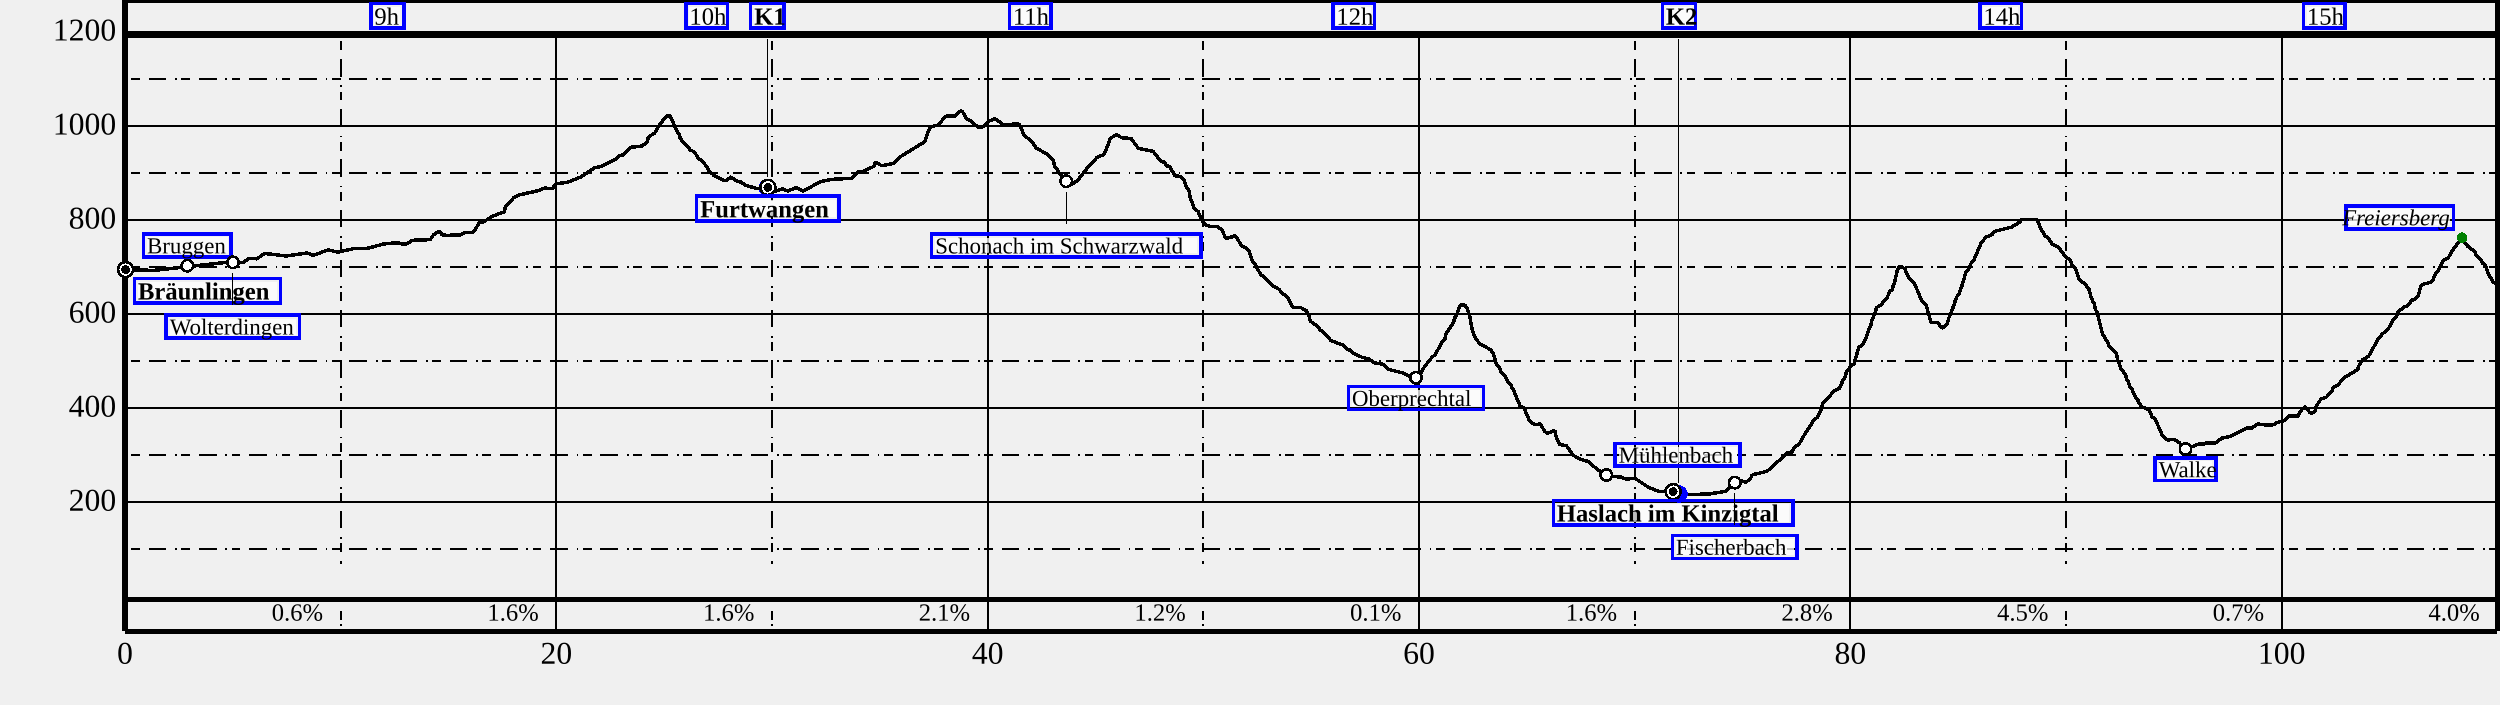
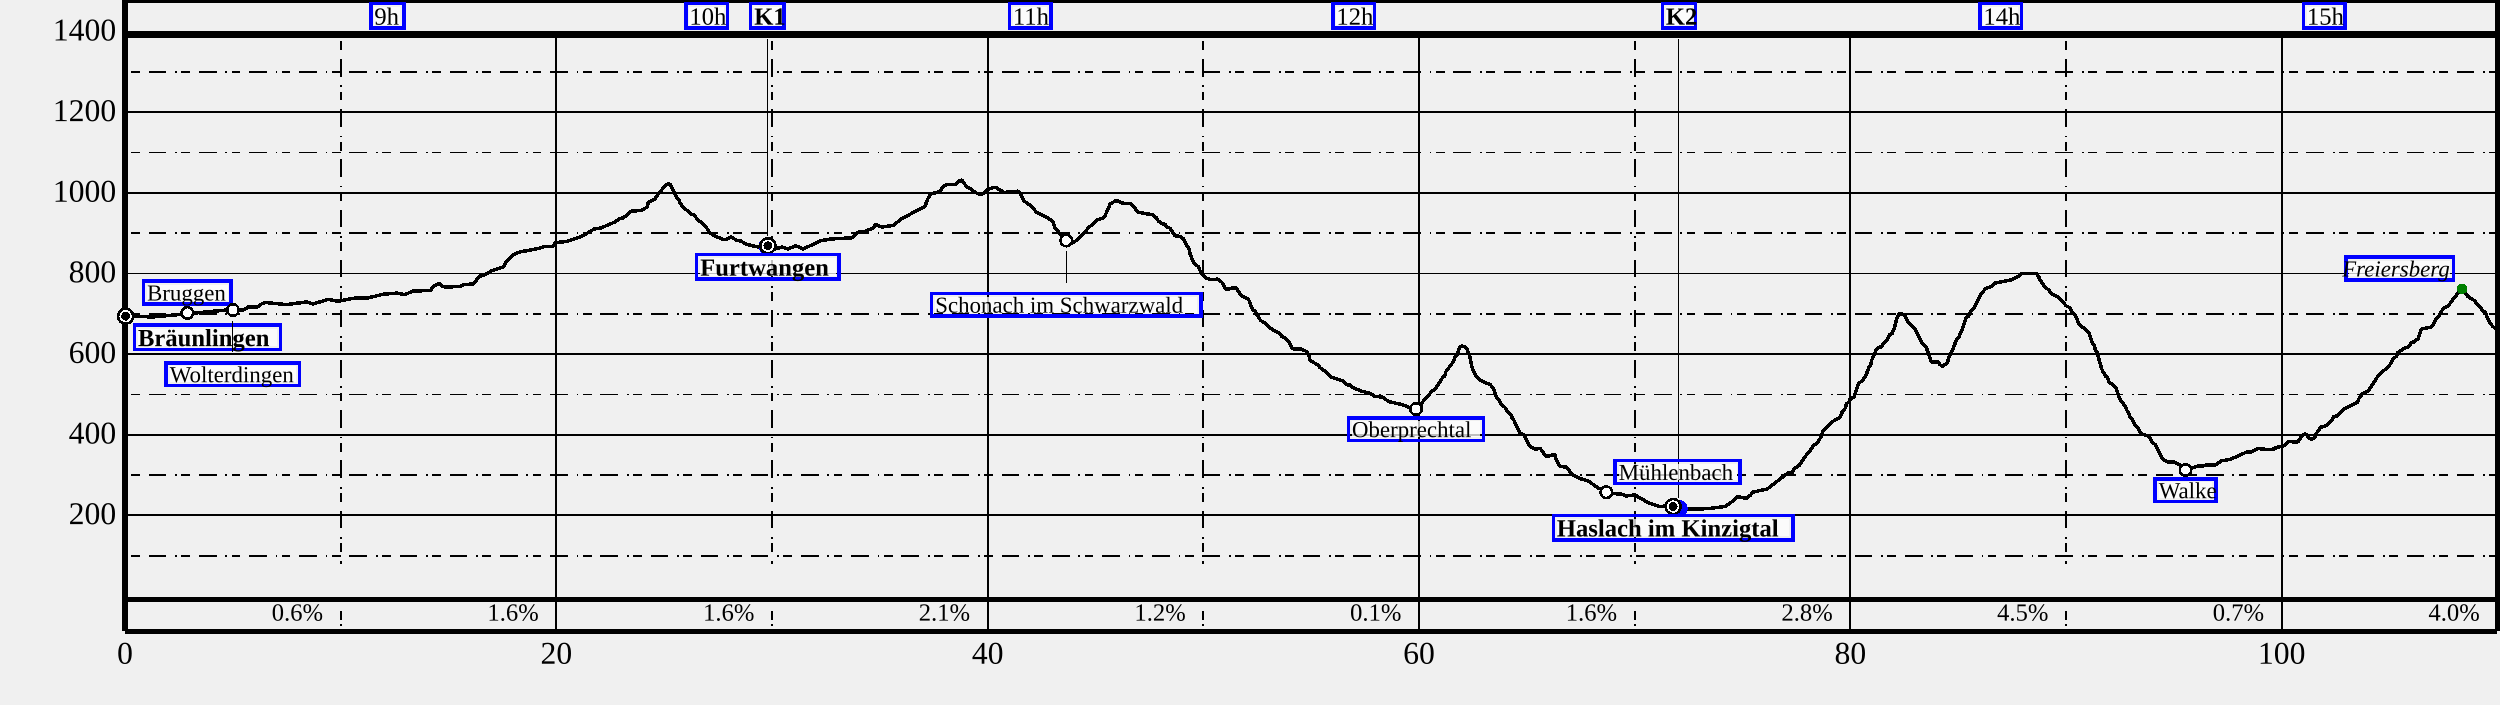
<svg xmlns="http://www.w3.org/2000/svg" height="400" width="1420">
  <g font-size="18" id="world" shape-rendering="crispEdges">
    <g id="BG" />
    <g id="SB" transform="translate(71 360)">
      <text text-anchor="middle" x="0" y="17">
0
</text>
      <text text-anchor="middle" x="245" y="17">
20
</text>
      <text text-anchor="middle" x="490" y="17">
40
</text>
      <text text-anchor="middle" x="735" y="17">
60
</text>
      <text text-anchor="middle" x="980" y="17">
80
</text>
      <text text-anchor="middle" x="1225" y="17">
100
</text>
    </g>
    <g id="SD" transform="translate(71 0)">
      <path d="M0,0 L1347.5,0" stroke="black" stroke-width="3" />
      <path d="M0,0 L0,358.5" stroke="black" stroke-width="3" />
      <path d="M0,358.5 L1347.5,358.5" stroke="black" stroke-width="3" />
      <path d="M1347.5,0 L1347.5,358.5" stroke="black" stroke-width="3" />
      <path d="M0,358.5 L1347.5,358.5" stroke="black" stroke-width="1" />
      <path d="M0,20 L0,358.5" stroke="black" stroke-width="1" />
      <path d="M245,20 L245,358.5" stroke="black" stroke-width="1" />
      <path d="M490,20 L490,358.5" stroke="black" stroke-width="1" />
      <path d="M735,20 L735,358.5" stroke="black" stroke-width="1" />
      <path d="M980,20 L980,358.5" stroke="black" stroke-width="1" />
      <path d="M1225,20 L1225,358.5" stroke="black" stroke-width="1" />
      <path d="M122.5,20 L122.5,320.5" stroke="black" stroke-dasharray="1.0,2.5,5.0,5.0,10.0,5.0" />
      <path d="M367.5,20 L367.5,320.5" stroke="black" stroke-dasharray="1.0,2.5,5.0,5.0,10.0,5.0" />
      <path d="M612.5,20 L612.5,320.5" stroke="black" stroke-dasharray="1.0,2.5,5.0,5.0,10.0,5.0" />
      <path d="M857.5,20 L857.5,320.5" stroke="black" stroke-dasharray="1.0,2.5,5.0,5.0,10.0,5.0" />
      <path d="M1102.5,20 L1102.5,320.5" stroke="black" stroke-dasharray="1.0,2.5,5.0,5.0,10.0,5.0" />
      <path d="M1347.5,20 L1347.5,320.5" stroke="black" stroke-dasharray="1.0,2.5,5.0,5.0,10.0,5.0" />
-       <path d="M0,285.083 L1347.5,285.083" stroke="black" stroke-width="1" />
-       <path d="M0,231.667 L1347.5,231.667" stroke="black" stroke-width="1" />
-       <path d="M0,178.25 L1347.5,178.25" stroke="black" stroke-width="1" />
-       <path d="M0,124.833 L1347.5,124.833" stroke="black" stroke-width="1" />
-       <path d="M0,71.417 L1347.5,71.417" stroke="black" stroke-width="1" />
+       <path d="M0,292.714 L1347.5,292.714" stroke="black" stroke-width="1" />
+       <path d="M0,246.929 L1347.5,246.929" stroke="black" stroke-width="1" />
+       <path d="M0,201.143 L1347.5,201.143" stroke="black" stroke-width="1" />
+       <path d="M0,155.357 L1347.5,155.357" stroke="black" stroke-width="1" />
+       <path d="M0,109.571 L1347.5,109.571" stroke="black" stroke-width="1" />
+       <path d="M0,63.786 L1347.5,63.786" stroke="black" stroke-width="1" />
      <path d="M0,18 L1347.5,18" stroke="black" stroke-width="1" />
-       <path d="M0,311.792 L1347.5,311.792" stroke="black" stroke-dasharray="1.0,2.5,5.0,5.0,10.0,5.0" />
-       <path d="M0,258.375 L1347.5,258.375" stroke="black" stroke-dasharray="1.0,2.5,5.0,5.0,10.0,5.0" />
-       <path d="M0,204.958 L1347.5,204.958" stroke="black" stroke-dasharray="1.0,2.5,5.0,5.0,10.0,5.0" />
-       <path d="M0,151.542 L1347.5,151.542" stroke="black" stroke-dasharray="1.0,2.5,5.0,5.0,10.0,5.0" />
-       <path d="M0,98.125 L1347.5,98.125" stroke="black" stroke-dasharray="1.0,2.5,5.0,5.0,10.0,5.0" />
-       <path d="M0,44.708 L1347.5,44.708" stroke="black" stroke-dasharray="1.0,2.5,5.0,5.0,10.0,5.0" />
-       <path d="M0,-8.708 L1347.5,-8.708" stroke="black" stroke-dasharray="1.0,2.5,5.0,5.0,10.0,5.0" />
+       <path d="M0,315.607 L1347.5,315.607" stroke="black" stroke-dasharray="1.0,2.5,5.0,5.0,10.0,5.0" />
+       <path d="M0,269.821 L1347.5,269.821" stroke="black" stroke-dasharray="1.0,2.5,5.0,5.0,10.0,5.0" />
+       <path d="M0,224.036 L1347.5,224.036" stroke="black" stroke-dasharray="1.0,2.5,5.0,5.0,10.0,5.0" />
+       <path d="M0,178.25 L1347.5,178.25" stroke="black" stroke-dasharray="1.0,2.5,5.0,5.0,10.0,5.0" />
+       <path d="M0,132.464 L1347.5,132.464" stroke="black" stroke-dasharray="1.0,2.5,5.0,5.0,10.0,5.0" />
+       <path d="M0,86.679 L1347.5,86.679" stroke="black" stroke-dasharray="1.0,2.5,5.0,5.0,10.0,5.0" />
+       <path d="M0,40.893 L1347.5,40.893" stroke="black" stroke-dasharray="1.0,2.5,5.0,5.0,10.0,5.0" />
      <path d="M0,20 L1347.5,20" stroke="black" stroke-width="3" />
      <text font-size="14" text-anchor="end" x="112.5" y="352.5">
0.6%
</text>
      <text font-size="14" text-anchor="end" x="235" y="352.5">
1.6%
</text>
      <text font-size="14" text-anchor="end" x="357.5" y="352.5">
1.6%
</text>
      <text font-size="14" text-anchor="end" x="480" y="352.5">
2.1%
</text>
      <text font-size="14" text-anchor="end" x="602.5" y="352.5">
1.2%
</text>
      <text font-size="14" text-anchor="end" x="725" y="352.5">
0.1%
</text>
      <text font-size="14" text-anchor="end" x="847.5" y="352.5">
1.6%
</text>
      <text font-size="14" text-anchor="end" x="970" y="352.5">
2.8%
</text>
      <text font-size="14" text-anchor="end" x="1092.5" y="352.5">
4.5%
</text>
      <text font-size="14" text-anchor="end" x="1215" y="352.5">
0.7%
</text>
      <text font-size="14" text-anchor="end" x="1337.5" y="352.5">
4.0%
</text>
      <path d="M122.5,355.5 L122.5,340.5" stroke="black" stroke-dasharray="1.0,2.5,5.0,5.0,10.0,5.0" />
      <path d="M367.5,355.5 L367.5,340.5" stroke="black" stroke-dasharray="1.0,2.5,5.0,5.0,10.0,5.0" />
      <path d="M612.5,355.5 L612.5,340.5" stroke="black" stroke-dasharray="1.0,2.5,5.0,5.0,10.0,5.0" />
      <path d="M857.5,355.5 L857.5,340.5" stroke="black" stroke-dasharray="1.0,2.5,5.0,5.0,10.0,5.0" />
      <path d="M1102.5,355.5 L1102.5,340.5" stroke="black" stroke-dasharray="1.0,2.5,5.0,5.0,10.0,5.0" />
      <path d="M1347.5,355.5 L1347.5,340.5" stroke="black" stroke-dasharray="1.0,2.5,5.0,5.0,10.0,5.0" />
      <path d="M0,340.5 L1347.5,340.5" stroke="black" stroke-width="3" />
-       <path d="M0.0,153.1 L16.2,153.6 L58.5,148.9 L67.0,149.1 L70.4,146.8 L75.1,147.0 L78.1,144.6 L79.8,144.0 L91.5,145.4 L103.3,143.7 L106.9,145.0 L115.5,141.9 L120.9,143.2 L130.0,141.2 L137.9,141.0 L146.9,138.6 L154.4,137.8 L159.0,138.9 L163.4,136.5 L173.4,136.1 L175.2,133.4 L177.9,131.6 L178.9,131.8 L180.2,133.5 L183.1,133.7 L190.3,133.4 L193.1,132.0 L198.0,131.9 L201.3,126.4 L203.3,126.3 L208.7,122.8 L215.3,120.3 L216.0,117.8 L216.8,116.5 L220.9,112.2 L224.3,110.6 L235.1,108.2 L238.0,106.9 L243.0,107.0 L244.5,104.4 L251.0,103.6 L259.0,100.5 L266.5,95.4 L270.3,94.6 L278.2,90.7 L280.9,88.5 L283.2,87.9 L287.3,83.6 L293.5,83.0 L296.6,80.7 L297.2,77.9 L300.9,75.5 L303.4,71.2 L307.3,66.2 L308.4,65.7 L309.6,65.7 L313.8,75.1 L314.6,75.8 L315.3,78.3 L317.1,81.1 L320.5,84.1 L320.9,85.1 L323.3,86.2 L326.1,90.5 L326.9,90.5 L330.2,94.3 L332.2,98.1 L333.7,98.7 L334.5,99.8 L340.2,102.4 L341.5,102.4 L344.3,100.5 L347.3,102.8 L349.8,103.4 L352.6,105.3 L358.6,107.0 L362.0,107.5 L365.1,107.0 L369.2,108.6 L373.4,107.3 L376.7,108.5 L381.0,106.5 L385.3,108.5 L394.9,103.2 L401.2,101.9 L413.0,101.2 L416.5,97.4 L419.2,97.4 L425.3,94.5 L426.3,92.1 L429.8,94.1 L436.8,92.8 L440.4,89.0 L454.4,80.4 L455.7,76.0 L457.6,72.1 L462.4,70.8 L465.1,67.0 L466.6,65.9 L471.4,65.9 L473.9,63.5 L475.4,62.9 L478.1,67.5 L480.2,68.4 L482.8,71.0 L485.2,72.4 L487.7,71.9 L490.3,69.0 L493.5,67.7 L494.5,67.7 L499.4,71.1 L507.2,70.2 L508.0,70.8 L510.8,76.9 L515.1,80.4 L517.6,84.1 L523.8,87.6 L527.0,90.5 L528.3,95.0 L530.2,97.2 L530.5,98.2 L534.8,103.3 L537.4,104.8 L540.8,102.8 L547.4,94.4 L552.2,89.3 L556.1,87.8 L558.8,81.2 L559.3,78.8 L562.5,76.8 L563.5,76.5 L566.0,78.2 L571.5,78.7 L575.6,84.3 L583.8,85.9 L585.9,88.1 L586.9,90.1 L589.2,91.9 L590.7,92.2 L591.5,94.1 L593.4,94.7 L596.4,99.8 L599.5,100.3 L600.7,101.6 L601.1,101.4 L602.8,105.9 L604.4,108.5 L604.9,111.7 L607.2,118.1 L609.6,120.2 L611.0,123.8 L612.4,126.1 L614.1,127.9 L616.7,128.7 L620.6,128.7 L623.1,130.7 L625.0,134.9 L625.7,135.5 L630.7,133.9 L634.2,139.5 L637.6,141.4 L638.5,142.9 L640.3,148.4 L641.8,149.8 L645.0,155.9 L647.7,157.8 L651.7,162.1 L655.6,164.4 L657.0,166.4 L659.4,167.9 L660.8,169.6 L662.6,173.6 L663.5,174.7 L667.8,174.7 L671.0,176.4 L672.3,178.7 L673.1,182.0 L673.5,182.6 L678.0,185.8 L678.4,187.0 L682.2,190.0 L684.9,193.4 L691.7,196.0 L694.1,198.5 L696.0,198.9 L697.2,200.3 L702.6,202.9 L706.5,203.9 L709.9,206.2 L714.5,206.8 L717.7,209.8 L725.4,211.7 L730.5,214.2 L734.6,213.6 L735.7,212.6 L737.5,209.2 L740.1,205.7 L742.7,202.5 L744.0,201.8 L748.3,193.9 L749.7,192.6 L750.2,189.9 L754.5,183.2 L755.8,179.3 L756.3,179.3 L758.0,174.0 L759.3,172.8 L761.4,173.7 L762.4,175.2 L763.9,180.1 L765.2,187.4 L767.1,192.4 L769.9,195.5 L775.6,198.6 L777.2,200.9 L778.7,206.1 L779.5,207.7 L780.7,208.8 L781.5,211.1 L783.9,213.6 L785.3,216.5 L787.5,219.1 L787.9,220.5 L788.5,221.1 L792.3,230.4 L794.7,231.9 L797.5,238.4 L798.2,239.0 L798.4,239.9 L801.3,241.2 L803.9,240.8 L806.4,245.0 L807.8,246.2 L812.1,244.5 L813.0,248.4 L814.9,252.5 L818.8,253.2 L822.3,258.4 L826.3,260.7 L831.0,262.1 L836.5,266.8 L844.3,270.6 L849.6,270.9 L852.8,272.2 L857.5,271.6 L865.7,277.0 L871.9,279.3 L875.9,278.8 L885.4,281.0 L899.5,280.6 L909.0,279.1 L912.8,275.9 L915.7,272.6 L920.8,273.9 L923.4,271.6 L924.1,270.0 L924.7,269.6 L932.7,267.7 L944.6,257.0 L946.9,256.8 L948.3,254.1 L951.0,252.0 L954.6,245.7 L958.2,240.6 L958.6,239.2 L961.4,236.9 L963.2,233.2 L964.5,229.0 L971.1,221.8 L973.9,220.5 L975.1,217.9 L975.3,216.7 L977.2,213.9 L977.8,211.0 L979.1,210.1 L979.7,208.2 L982.1,206.6 L984.8,197.3 L987.0,195.9 L989.2,191.3 L990.5,186.9 L991.5,185.5 L992.2,182.0 L994.1,177.4 L994.8,174.9 L996.5,173.5 L997.1,173.8 L998.3,172.3 L998.6,171.2 L1000.8,169.2 L1002.6,165.0 L1003.8,164.7 L1004.3,162.4 L1004.9,161.2 L1006.6,153.8 L1007.8,151.5 L1009.3,151.5 L1011.0,152.9 L1012.8,157.1 L1016.6,161.5 L1020.4,170.4 L1023.1,173.6 L1025.7,182.7 L1026.0,183.3 L1030.1,183.3 L1030.9,185.2 L1032.5,186.4 L1035.2,183.5 L1035.8,180.9 L1037.3,177.4 L1039.4,171.7 L1039.6,170.5 L1041.0,167.5 L1042.0,167.0 L1042.2,165.2 L1043.2,162.9 L1045.8,154.1 L1046.9,153.3 L1048.7,149.3 L1050.0,148.1 L1054.1,138.4 L1055.4,136.7 L1057.0,134.7 L1060.5,133.3 L1061.9,131.4 L1071.5,129.0 L1075.9,126.4 L1077.3,124.7 L1085.8,124.7 L1087.0,127.0 L1087.6,128.8 L1090.5,133.8 L1092.5,135.5 L1094.7,138.6 L1098.1,140.4 L1102.6,146.2 L1104.9,147.7 L1106.1,151.0 L1106.9,151.1 L1108.4,153.9 L1109.9,158.6 L1111.5,160.3 L1112.7,160.6 L1115.5,164.2 L1116.6,168.2 L1118.0,172.0 L1118.4,172.0 L1119.4,176.5 L1119.9,176.5 L1122.7,187.7 L1123.6,190.4 L1123.9,190.4 L1125.3,193.3 L1125.8,193.3 L1126.9,196.6 L1130.8,200.5 L1131.3,201.7 L1131.7,203.9 L1133.8,209.8 L1135.2,210.9 L1135.4,212.1 L1136.2,212.6 L1137.0,215.5 L1137.8,216.6 L1138.9,219.8 L1140.0,221.0 L1140.9,223.5 L1142.6,226.7 L1143.1,226.7 L1143.8,228.6 L1145.6,231.1 L1149.8,232.8 L1151.4,236.8 L1153.2,238.1 L1157.3,247.6 L1160.1,249.8 L1164.1,249.7 L1167.0,251.5 L1168.3,253.7 L1171.1,254.8 L1178.4,252.0 L1179.8,252.5 L1182.0,251.7 L1187.5,251.5 L1190.9,248.9 L1195.9,247.9 L1205.2,243.1 L1207.6,243.3 L1211.5,240.8 L1217.3,241.6 L1221.1,241.1 L1221.6,240.2 L1226.6,238.9 L1229.1,236.1 L1233.7,236.5 L1234.4,236.1 L1236.3,232.6 L1238.1,231.3 L1238.6,231.2 L1241.2,234.6 L1243.0,234.4 L1244.0,233.4 L1244.3,231.3 L1247.3,226.6 L1250.4,225.6 L1253.7,221.8 L1254.3,219.9 L1256.7,219.0 L1260.2,214.7 L1268.2,209.9 L1268.8,207.8 L1270.8,204.5 L1274.4,202.3 L1279.6,192.9 L1282.2,189.6 L1285.0,187.5 L1287.0,184.4 L1288.0,181.8 L1290.2,179.6 L1290.9,177.2 L1295.2,174.0 L1296.5,173.9 L1299.0,170.4 L1300.0,170.4 L1302.6,167.8 L1303.9,162.8 L1305.1,161.5 L1309.4,160.4 L1310.9,159.0 L1312.4,155.5 L1314.1,153.5 L1316.7,147.9 L1319.6,146.4 L1323.1,140.5 L1323.6,140.5 L1324.6,138.5 L1326.8,136.1 L1327.8,136.2 L1330.7,139.9 L1334.6,142.8 L1335.4,144.7 L1337.8,147.2 L1339.3,149.8 L1340.4,150.2 L1343.2,157.4 L1343.6,157.4 L1344.7,159.8 L1347.4,161.8" fill="transparent" id="track" stroke="black" stroke-linejoin="miter" stroke-miterlimit="1" stroke-width="2" />
+       <path d="M0.0,179.6 L16.2,180.0 L58.5,176.0 L67.0,176.2 L70.4,174.2 L75.1,174.4 L78.1,172.3 L79.8,171.8 L91.5,173.0 L103.3,171.5 L106.9,172.6 L115.5,170.0 L120.9,171.1 L130.0,169.4 L137.9,169.2 L146.9,167.1 L154.4,166.5 L159.0,167.4 L163.4,165.3 L173.4,165.0 L175.2,162.7 L177.9,161.2 L178.9,161.3 L180.2,162.8 L183.1,163.0 L190.3,162.7 L193.1,161.5 L198.0,161.4 L201.3,156.7 L203.3,156.6 L208.7,153.6 L215.3,151.5 L216.0,149.3 L216.8,148.2 L220.9,144.5 L224.3,143.1 L235.1,141.1 L238.0,140.0 L243.0,140.0 L244.5,137.8 L251.0,137.1 L259.0,134.5 L266.5,130.1 L270.3,129.5 L278.2,126.1 L280.9,124.2 L283.2,123.7 L287.3,120.0 L293.5,119.5 L296.6,117.5 L297.2,115.1 L300.9,113.0 L303.4,109.4 L307.3,105.1 L308.4,104.6 L309.6,104.6 L313.8,112.8 L314.6,113.4 L315.3,115.4 L317.1,117.9 L320.5,120.5 L320.9,121.3 L323.3,122.2 L326.1,125.9 L326.9,125.9 L330.2,129.2 L332.2,132.5 L333.7,133.0 L334.5,133.9 L340.2,136.1 L341.5,136.1 L344.3,134.5 L347.3,136.5 L349.8,136.9 L352.6,138.6 L358.6,140.1 L362.0,140.5 L365.1,140.0 L369.2,141.4 L373.4,140.3 L376.7,141.4 L381.0,139.6 L385.3,141.4 L394.9,136.8 L401.2,135.7 L413.0,135.1 L416.5,131.9 L419.2,131.8 L425.3,129.4 L426.3,127.3 L429.8,129.0 L436.8,127.9 L440.4,124.6 L454.4,117.2 L455.7,113.5 L457.6,110.1 L462.4,109.0 L465.1,105.8 L466.6,104.8 L471.4,104.9 L473.9,102.8 L475.4,102.3 L478.1,106.2 L480.2,107.0 L482.8,109.2 L485.2,110.4 L487.7,110.0 L490.3,107.5 L493.5,106.4 L494.5,106.4 L499.4,109.3 L507.2,108.6 L508.0,109.1 L510.8,114.3 L515.1,117.2 L517.6,120.5 L523.8,123.5 L527.0,125.9 L528.3,129.8 L530.2,131.7 L530.5,132.5 L534.8,136.9 L537.4,138.2 L540.8,136.4 L547.4,129.3 L552.2,124.9 L556.1,123.6 L558.8,117.9 L559.3,115.9 L562.5,114.2 L563.5,113.9 L566.0,115.3 L571.5,115.8 L575.6,120.6 L583.8,122.0 L585.9,123.8 L586.9,125.5 L589.2,127.1 L590.7,127.4 L591.5,129.0 L593.4,129.5 L596.4,133.9 L599.5,134.3 L600.7,135.5 L601.1,135.3 L602.8,139.1 L604.4,141.4 L604.9,144.1 L607.2,149.6 L609.6,151.4 L611.0,154.5 L612.4,156.4 L614.1,158.0 L616.7,158.7 L620.6,158.6 L623.1,160.4 L625.0,164.0 L625.7,164.5 L630.7,163.1 L634.2,168.0 L637.6,169.6 L638.5,170.8 L640.3,175.5 L641.8,176.8 L645.0,182.0 L647.7,183.6 L651.7,187.3 L655.6,189.3 L657.0,191.0 L659.4,192.3 L660.8,193.7 L662.6,197.2 L663.5,198.1 L667.8,198.1 L671.0,199.6 L672.3,201.5 L673.1,204.4 L673.5,204.9 L678.0,207.6 L678.4,208.6 L682.2,211.2 L684.9,214.2 L691.7,216.3 L694.1,218.5 L696.0,218.8 L697.2,220.1 L702.6,222.3 L706.5,223.1 L709.9,225.1 L714.5,225.6 L717.7,228.1 L725.4,229.8 L730.5,231.9 L734.6,231.4 L735.7,230.6 L737.5,227.7 L740.1,224.7 L742.7,222.0 L744.0,221.3 L748.3,214.6 L749.7,213.4 L750.2,211.2 L754.5,205.4 L755.8,202.1 L756.3,202.1 L758.0,197.5 L759.3,196.5 L761.4,197.3 L762.4,198.5 L763.9,202.7 L765.2,209.0 L767.1,213.2 L769.9,216.0 L775.6,218.6 L777.2,220.5 L778.7,225.1 L779.5,226.4 L780.7,227.3 L781.5,229.3 L783.9,231.5 L785.3,234.0 L787.5,236.2 L787.9,237.4 L788.5,237.9 L792.3,245.8 L794.7,247.1 L797.5,252.7 L798.2,253.2 L798.4,254.0 L801.3,255.1 L803.9,254.7 L806.4,258.4 L807.8,259.3 L812.1,257.9 L813.0,261.3 L814.9,264.8 L818.8,265.4 L822.3,269.8 L826.3,271.8 L831.0,273.1 L836.5,277.0 L844.3,280.3 L849.6,280.6 L852.8,281.7 L857.5,281.1 L865.7,285.8 L871.9,287.7 L875.9,287.3 L885.4,289.2 L899.5,288.9 L909.0,287.6 L912.8,284.9 L915.7,282.0 L920.8,283.1 L923.4,281.2 L924.1,279.8 L924.7,279.5 L932.7,277.8 L944.6,268.6 L946.9,268.5 L948.3,266.1 L951.0,264.3 L954.6,259.0 L958.2,254.6 L958.6,253.4 L961.4,251.4 L963.2,248.3 L964.5,244.6 L971.1,238.5 L973.9,237.4 L975.1,235.1 L975.3,234.1 L977.2,231.7 L977.8,229.2 L979.1,228.5 L979.7,226.9 L982.1,225.4 L984.8,217.5 L987.0,216.3 L989.2,212.3 L990.5,208.6 L991.5,207.4 L992.2,204.4 L994.1,200.4 L994.8,198.3 L996.5,197.1 L997.1,197.3 L998.3,196.1 L998.6,195.1 L1000.8,193.4 L1002.6,189.8 L1003.8,189.5 L1004.3,187.6 L1004.9,186.6 L1006.6,180.2 L1007.8,178.2 L1009.3,178.2 L1011.0,179.4 L1012.8,183.0 L1016.6,186.8 L1020.4,194.4 L1023.1,197.2 L1025.7,204.9 L1026.0,205.5 L1030.1,205.5 L1030.9,207.1 L1032.5,208.2 L1035.2,205.7 L1035.8,203.4 L1037.3,200.4 L1039.4,195.5 L1039.6,194.5 L1041.0,191.9 L1042.0,191.5 L1042.2,189.9 L1043.2,188.0 L1045.8,180.4 L1046.9,179.8 L1048.7,176.3 L1050.0,175.3 L1054.1,167.0 L1055.4,165.6 L1057.0,163.8 L1060.5,162.6 L1061.9,160.9 L1071.5,158.9 L1075.9,156.7 L1077.3,155.3 L1085.8,155.3 L1087.0,157.2 L1087.6,158.8 L1090.5,163.1 L1092.5,164.5 L1094.7,167.2 L1098.1,168.7 L1102.6,173.7 L1104.9,174.9 L1106.1,177.8 L1106.9,177.9 L1108.4,180.3 L1109.9,184.3 L1111.5,185.8 L1112.7,186.0 L1115.5,189.1 L1116.6,192.5 L1118.0,195.8 L1118.4,195.8 L1119.4,199.6 L1119.9,199.6 L1122.7,209.3 L1123.6,211.5 L1123.9,211.5 L1125.3,214.1 L1125.8,214.1 L1126.9,216.8 L1130.8,220.3 L1131.3,221.3 L1131.7,223.2 L1133.8,228.2 L1135.2,229.2 L1135.4,230.2 L1136.2,230.6 L1137.0,233.0 L1137.8,234.0 L1138.9,236.8 L1140.0,237.8 L1140.9,239.9 L1142.6,242.7 L1143.1,242.7 L1143.8,244.3 L1145.6,246.4 L1149.8,247.9 L1151.4,251.3 L1153.2,252.5 L1157.3,260.6 L1160.1,262.4 L1164.1,262.4 L1167.0,264.0 L1168.3,265.8 L1171.1,266.7 L1178.4,264.4 L1179.8,264.8 L1182.0,264.1 L1187.5,264.0 L1190.9,261.7 L1195.9,260.9 L1205.2,256.7 L1207.6,256.9 L1211.5,254.7 L1217.3,255.4 L1221.1,255.0 L1221.6,254.2 L1226.6,253.1 L1229.1,250.8 L1233.7,251.1 L1234.4,250.7 L1236.3,247.7 L1238.1,246.6 L1238.6,246.5 L1241.2,249.4 L1243.0,249.2 L1244.0,248.4 L1244.3,246.7 L1247.3,242.6 L1250.4,241.8 L1253.7,238.5 L1254.3,236.8 L1256.7,236.1 L1260.2,232.4 L1268.2,228.3 L1268.8,226.5 L1270.8,223.7 L1274.4,221.8 L1279.6,213.7 L1282.2,210.9 L1285.0,209.1 L1287.0,206.4 L1288.0,204.2 L1290.2,202.3 L1290.9,200.2 L1295.2,197.5 L1296.5,197.4 L1299.0,194.4 L1300.0,194.4 L1302.6,192.2 L1303.9,187.9 L1305.1,186.7 L1309.4,185.9 L1310.9,184.6 L1312.4,181.6 L1314.1,179.9 L1316.7,175.2 L1319.6,173.8 L1323.1,168.8 L1323.6,168.8 L1324.6,167.1 L1326.8,165.0 L1327.8,165.1 L1330.7,168.3 L1334.6,170.8 L1335.4,172.4 L1337.8,174.5 L1339.3,176.7 L1340.4,177.1 L1343.2,183.3 L1343.6,183.3 L1344.7,185.3 L1347.4,187.1" fill="transparent" id="track" stroke="black" stroke-linejoin="miter" stroke-miterlimit="1" stroke-width="2" />
      <g>
        <g>
-           <circle cx="364.819" cy="106.725" fill="Blue" id="0/wp" r="5" />
-         </g>
-         <g transform="translate(364.8191 106.7251)">
-           <rect fill="white" fill-opacity="0.75" height="10" id="label-bg" width="14.875" x="-7.438" y="-102.725" />
-           <rect fill="none" height="14" id="label-dbg" stroke="blue" stroke-width="2" width="18.875" x="-9.438" y="-104.725" />
-           <text font-size="14.0" font-style="normal" font-weight="bold" id="0/wp/text" text-anchor="start" x="-7.438" y="-92.725">
+           <circle cx="364.819" cy="139.836" fill="Blue" id="0/wp" r="5" />
+         </g>
+         <g transform="translate(364.8191 139.8358)">
+           <rect fill="white" fill-opacity="0.75" height="10" id="label-bg" width="14.875" x="-7.438" y="-135.836" />
+           <rect fill="none" height="14" id="label-dbg" stroke="blue" stroke-width="2" width="18.875" x="-9.438" y="-137.836" />
+           <text font-size="14.0" font-style="normal" font-weight="bold" id="0/wp/text" text-anchor="start" x="-7.438" y="-125.836">
K1
</text>
        </g>
-         <path d="M364.82,22.00 L364.82,100.73" id="link" stroke="black" stroke-linejoin="miter" stroke-miterlimit="1" stroke-width="0.5" />
-         <g>
-           <circle cx="882.614" cy="280.623" fill="Blue" id="1/wp" r="5" />
-         </g>
-         <g transform="translate(882.614 280.623)">
-           <rect fill="white" fill-opacity="0.75" height="10" id="label-bg" width="14.875" x="-7.438" y="-276.623" />
-           <rect fill="none" height="14" id="label-dbg" stroke="blue" stroke-width="2" width="18.875" x="-9.438" y="-278.623" />
-           <text font-size="14.0" font-style="normal" font-weight="bold" id="1/wp/text" text-anchor="start" x="-7.438" y="-266.623">
+         <path d="M364.82,22.00 L364.82,133.84" id="link" stroke="black" stroke-linejoin="miter" stroke-miterlimit="1" stroke-width="0.5" />
+         <g>
+           <circle cx="882.614" cy="288.891" fill="Blue" id="1/wp" r="5" />
+         </g>
+         <g transform="translate(882.614 288.8912)">
+           <rect fill="white" fill-opacity="0.75" height="10" id="label-bg" width="14.875" x="-7.438" y="-284.891" />
+           <rect fill="none" height="14" id="label-dbg" stroke="blue" stroke-width="2" width="18.875" x="-9.438" y="-286.891" />
+           <text font-size="14.0" font-style="normal" font-weight="bold" id="1/wp/text" text-anchor="start" x="-7.438" y="-274.891">
K2
</text>
        </g>
-         <path d="M882.61,22.00 L882.61,274.62" id="link" stroke="black" stroke-linejoin="miter" stroke-miterlimit="1" stroke-width="0.5" />
-         <g>
-           <circle cx="365.137" cy="106.431" fill="Black" id="2/wp" r="5" />
-           <circle cx="365.137" cy="106.431" fill="white" id="2/wp-little-white" r="3.5" />
-           <circle cx="365.137" cy="106.431" fill="black" id="2/wp-little-white" r="2.5" />
-         </g>
-         <g transform="translate(365.1373 106.4313)">
+         <path d="M882.61,22.00 L882.61,282.89" id="link" stroke="black" stroke-linejoin="miter" stroke-miterlimit="1" stroke-width="0.5" />
+         <g>
+           <circle cx="365.137" cy="139.584" fill="Black" id="2/wp" r="5" />
+           <circle cx="365.137" cy="139.584" fill="white" id="2/wp-little-white" r="3.5" />
+           <circle cx="365.137" cy="139.584" fill="black" id="2/wp-little-white" r="2.5" />
+         </g>
+         <g transform="translate(365.1373 139.584)">
          <rect fill="white" fill-opacity="0.75" height="10" id="label-bg" width="76.88" x="-38.44" y="7" />
          <rect fill="none" height="14" id="label-dbg" stroke="blue" stroke-width="2" width="80.88" x="-40.44" y="5" />
          <text font-size="14.0" font-style="normal" font-weight="bold" id="2/wp/text" text-anchor="start" x="-38.440" y="17.000">
Furtwangen
</text>
        </g>
        <g>
-           <circle cx="879.335" cy="279.234" fill="Black" id="3/wp" r="5" />
-           <circle cx="879.335" cy="279.234" fill="white" id="3/wp-little-white" r="3.5" />
-           <circle cx="879.335" cy="279.234" fill="black" id="3/wp-little-white" r="2.5" />
-         </g>
-         <g transform="translate(879.3353 279.2342)">
+           <circle cx="879.335" cy="287.701" fill="Black" id="3/wp" r="5" />
+           <circle cx="879.335" cy="287.701" fill="white" id="3/wp-little-white" r="3.5" />
+           <circle cx="879.335" cy="287.701" fill="black" id="3/wp-little-white" r="2.5" />
+         </g>
+         <g transform="translate(879.3353 287.7007)">
          <rect fill="white" fill-opacity="0.75" height="10" id="label-bg" width="132.138" x="-66.069" y="7" />
          <rect fill="none" height="14" id="label-dbg" stroke="blue" stroke-width="2" width="136.138" x="-68.069" y="5" />
          <text font-size="14.0" font-style="normal" font-weight="bold" id="3/wp/text" text-anchor="start" x="-66.069" y="17.000">
Haslach im Kinzigtal
</text>
        </g>
        <g>
-           <circle cx="0.343" cy="153.117" fill="Black" id="4/wp" r="5" />
-           <circle cx="0.343" cy="153.117" fill="white" id="4/wp-little-white" r="3.5" />
-           <circle cx="0.343" cy="153.117" fill="black" id="4/wp-little-white" r="2.5" />
-         </g>
-         <g transform="translate(0.3425899 153.1175)">
+           <circle cx="0.343" cy="179.601" fill="Black" id="4/wp" r="5" />
+           <circle cx="0.343" cy="179.601" fill="white" id="4/wp-little-white" r="3.5" />
+           <circle cx="0.343" cy="179.601" fill="black" id="4/wp-little-white" r="2.5" />
+         </g>
+         <g transform="translate(0.3425899 179.6007)">
          <rect fill="white" fill-opacity="0.75" height="10" id="label-bg" width="79.069" x="7" y="7" />
          <rect fill="none" height="14" id="label-dbg" stroke="blue" stroke-width="2" width="83.069" x="5" y="5" />
          <text font-size="14.0" font-style="normal" font-weight="bold" id="4/wp/text" text-anchor="start" x="7.000" y="17.000">
Bräunlingen
</text>
        </g>
        <g>
-           <circle cx="534.638" cy="102.959" fill="Black" id="5/wp" r="4" />
-           <circle cx="534.638" cy="102.959" fill="white" id="5/wp-little-white" r="2.5" />
-         </g>
-         <g transform="translate(534.6379 102.9592)">
+           <circle cx="534.638" cy="136.608" fill="Black" id="5/wp" r="4" />
+           <circle cx="534.638" cy="136.608" fill="white" id="5/wp-little-white" r="2.5" />
+         </g>
+         <g transform="translate(534.6379 136.6079)">
          <rect fill="white" fill-opacity="0.75" height="9" id="label-bg" width="148.87" x="-74.435" y="32" />
          <rect fill="none" height="13" id="label-dbg" stroke="blue" stroke-width="2" width="152.87" x="-76.435" y="30" />
          <text font-size="13.0" font-style="normal" font-weight="normal" id="5/wp/text" text-anchor="start" x="-74.435" y="41.000">
Schonach im Schwarzwald
</text>
        </g>
-         <path d="M534.64,126.96 L534.64,108.96" id="link" stroke="black" stroke-linejoin="miter" stroke-miterlimit="1" stroke-width="0.5" />
-         <g>
-           <circle cx="841.407" cy="269.779" fill="Black" id="6/wp" r="4" />
-           <circle cx="841.407" cy="269.779" fill="white" id="6/wp-little-white" r="2.5" />
-         </g>
-         <g transform="translate(841.4073 269.7795)">
+         <path d="M534.64,160.61 L534.64,142.61" id="link" stroke="black" stroke-linejoin="miter" stroke-miterlimit="1" stroke-width="0.5" />
+         <g>
+           <circle cx="841.407" cy="279.597" fill="Black" id="6/wp" r="4" />
+           <circle cx="841.407" cy="279.597" fill="white" id="6/wp-little-white" r="2.5" />
+         </g>
+         <g transform="translate(841.4073 279.5967)">
          <rect fill="white" fill-opacity="0.75" height="9" id="label-bg" width="66.97" x="7" y="-16" />
          <rect fill="none" height="13" id="label-dbg" stroke="blue" stroke-width="2" width="70.97" x="5" y="-18" />
          <text font-size="13.0" font-style="normal" font-weight="normal" id="6/wp/text" text-anchor="start" x="7.000" y="-7.000">
Mühlenbach
</text>
        </g>
        <g>
-           <circle cx="914.351" cy="274.106" fill="Black" id="7/wp" r="4" />
-           <circle cx="914.351" cy="274.106" fill="white" id="7/wp-little-white" r="2.5" />
-         </g>
-         <g transform="translate(914.3506 274.1062)">
-           <rect fill="white" fill-opacity="0.75" height="9" id="label-bg" width="66.97" x="-33.485" y="32" />
-           <rect fill="none" height="13" id="label-dbg" stroke="blue" stroke-width="2" width="70.97" x="-35.485" y="30" />
-           <text font-size="13.0" font-style="normal" font-weight="normal" id="7/wp/text" text-anchor="start" x="-33.485" y="41.000">
- Fischerbach
- </text>
-         </g>
-         <path d="M914.35,298.11 L914.35,280.11" id="link" stroke="black" stroke-linejoin="miter" stroke-miterlimit="1" stroke-width="0.5" />
-         <g>
-           <circle cx="733.27" cy="214.573" fill="Black" id="8/wp" r="4" />
-           <circle cx="733.27" cy="214.573" fill="white" id="8/wp-little-white" r="2.5" />
-         </g>
-         <g transform="translate(733.2697 214.5733)">
+           <circle cx="733.27" cy="232.277" fill="Black" id="8/wp" r="4" />
+           <circle cx="733.27" cy="232.277" fill="white" id="8/wp-little-white" r="2.5" />
+         </g>
+         <g transform="translate(733.2697 232.2771)">
          <rect fill="white" fill-opacity="0.75" height="9" id="label-bg" width="72.743" x="-36.371" y="7" />
          <rect fill="none" height="13" id="label-dbg" stroke="blue" stroke-width="2" width="76.743" x="-38.371" y="5" />
          <text font-size="13.0" font-style="normal" font-weight="normal" id="8/wp/text" text-anchor="start" x="-36.371" y="16.000">
Oberprechtal
</text>
        </g>
        <g>
-           <circle cx="1170.372" cy="255.036" fill="Black" id="9/wp" r="4" />
-           <circle cx="1170.372" cy="255.036" fill="white" id="9/wp-little-white" r="2.5" />
-         </g>
-         <g transform="translate(1170.372 255.0365)">
+           <circle cx="1170.372" cy="266.96" fill="Black" id="9/wp" r="4" />
+           <circle cx="1170.372" cy="266.96" fill="white" id="9/wp-little-white" r="2.5" />
+         </g>
+         <g transform="translate(1170.372 266.9598)">
          <rect fill="white" fill-opacity="0.75" height="9" id="label-bg" width="30.407" x="-15.204" y="7" />
          <rect fill="none" height="13" id="label-dbg" stroke="blue" stroke-width="2" width="34.407" x="-17.204" y="5" />
          <text font-size="13.0" font-style="normal" font-weight="normal" id="9/wp/text" text-anchor="start" x="-15.204" y="16.000">
Walke
</text>
        </g>
        <g>
-           <circle cx="35.414" cy="150.901" fill="Black" id="10/wp" r="4" />
-           <circle cx="35.414" cy="150.901" fill="white" id="10/wp-little-white" r="2.5" />
-         </g>
-         <g transform="translate(35.41362 150.9007)">
+           <circle cx="35.414" cy="177.701" fill="Black" id="10/wp" r="4" />
+           <circle cx="35.414" cy="177.701" fill="white" id="10/wp-little-white" r="2.5" />
+         </g>
+         <g transform="translate(35.41362 177.7006)">
          <rect fill="white" fill-opacity="0.75" height="9" id="label-bg" width="45.802" x="-22.901" y="-16" />
          <rect fill="none" height="13" id="label-dbg" stroke="blue" stroke-width="2" width="49.802" x="-24.901" y="-18" />
          <text font-size="13.0" font-style="normal" font-weight="normal" id="10/wp/text" text-anchor="start" x="-22.901" y="-7.000">
Bruggen
</text>
        </g>
        <g>
-           <circle cx="61.305" cy="149.031" fill="Black" id="11/wp" r="4" />
-           <circle cx="61.305" cy="149.031" fill="white" id="11/wp-little-white" r="2.5" />
-         </g>
-         <g transform="translate(61.30526 149.0311)">
+           <circle cx="61.305" cy="176.098" fill="Black" id="11/wp" r="4" />
+           <circle cx="61.305" cy="176.098" fill="white" id="11/wp-little-white" r="2.5" />
+         </g>
+         <g transform="translate(61.30526 176.0981)">
          <rect fill="white" fill-opacity="0.75" height="9" id="label-bg" width="71.742" x="-35.871" y="32" />
          <rect fill="none" height="13" id="label-dbg" stroke="blue" stroke-width="2" width="75.742" x="-37.871" y="30" />
          <text font-size="13.0" font-style="normal" font-weight="normal" id="11/wp/text" text-anchor="start" x="-35.871" y="41.000">
Wolterdingen
</text>
        </g>
-         <path d="M61.31,173.03 L61.31,155.03" id="link" stroke="black" stroke-linejoin="miter" stroke-miterlimit="1" stroke-width="0.5" />
-         <g>
-           <circle cx="1327.479" cy="134.956" fill="Green" id="12/wp" r="3" />
-         </g>
-         <g transform="translate(1327.479 134.9558)">
+         <path d="M61.31,200.10 L61.31,182.10" id="link" stroke="black" stroke-linejoin="miter" stroke-miterlimit="1" stroke-width="0.5" />
+         <g>
+           <circle cx="1327.479" cy="164.034" fill="Green" id="12/wp" r="3" />
+         </g>
+         <g transform="translate(1327.479 164.0335)">
          <rect fill="white" fill-opacity="0.75" height="9" id="label-bg" width="57.019" x="-64.019" y="-16" />
          <rect fill="none" height="13" id="label-dbg" stroke="blue" stroke-width="2" width="61.019" x="-66.019" y="-18" />
          <text font-size="13.0" font-style="italic" font-weight="normal" id="12/wp/text" text-anchor="end" x="-7.000" y="-7.000">
Freiersberg
</text>
        </g>
        <g />
        <g transform="translate(158.4375 17)">
          <rect fill="white" fill-opacity="0.75" height="10" id="label-bg" width="14.817" x="-16.817" y="-13" />
          <rect fill="none" height="14" id="label-dbg" stroke="blue" stroke-width="2" width="18.817" x="-18.817" y="-15" />
          <text font-size="14.0" font-style="normal" font-weight="normal" id="" text-anchor="start" x="-16.817" y="-3.000">
 9h
</text>
        </g>
        <g />
        <g transform="translate(342.1875 17)">
          <rect fill="white" fill-opacity="0.75" height="10" id="label-bg" width="19.625" x="-21.625" y="-13" />
          <rect fill="none" height="14" id="label-dbg" stroke="blue" stroke-width="2" width="23.625" x="-23.625" y="-15" />
          <text font-size="14.0" font-style="normal" font-weight="normal" id="" text-anchor="start" x="-21.625" y="-3.000">
10h
</text>
        </g>
        <g />
        <g transform="translate(525.9375 17)">
          <rect fill="white" fill-opacity="0.75" height="10" id="label-bg" width="19.625" x="-21.625" y="-13" />
          <rect fill="none" height="14" id="label-dbg" stroke="blue" stroke-width="2" width="23.625" x="-23.625" y="-15" />
          <text font-size="14.0" font-style="normal" font-weight="normal" id="" text-anchor="start" x="-21.625" y="-3.000">
11h
</text>
        </g>
        <g />
        <g transform="translate(709.6875 17)">
          <rect fill="white" fill-opacity="0.75" height="10" id="label-bg" width="19.625" x="-21.625" y="-13" />
          <rect fill="none" height="14" id="label-dbg" stroke="blue" stroke-width="2" width="23.625" x="-23.625" y="-15" />
          <text font-size="14.0" font-style="normal" font-weight="normal" id="" text-anchor="start" x="-21.625" y="-3.000">
12h
</text>
        </g>
        <g />
        <g transform="translate(1077.188 17)">
          <rect fill="white" fill-opacity="0.75" height="10" id="label-bg" width="19.625" x="-21.625" y="-13" />
          <rect fill="none" height="14" id="label-dbg" stroke="blue" stroke-width="2" width="23.625" x="-23.625" y="-15" />
          <text font-size="14.0" font-style="normal" font-weight="normal" id="" text-anchor="start" x="-21.625" y="-3.000">
14h
</text>
        </g>
        <g />
        <g transform="translate(1260.938 17)">
          <rect fill="white" fill-opacity="0.75" height="10" id="label-bg" width="19.625" x="-21.625" y="-13" />
          <rect fill="none" height="14" id="label-dbg" stroke="blue" stroke-width="2" width="23.625" x="-23.625" y="-15" />
          <text font-size="14.0" font-style="normal" font-weight="normal" id="" text-anchor="start" x="-21.625" y="-3.000">
15h
</text>
        </g>
      </g>
    </g>
    <g id="SL" transform="translate(0 0)">
-       <text text-anchor="end" x="66" y="290.083">
+       <text text-anchor="end" x="66" y="297.714">
200
</text>
-       <text text-anchor="end" x="66" y="236.667">
+       <text text-anchor="end" x="66" y="251.929">
400
</text>
-       <text text-anchor="end" x="66" y="183.25">
+       <text text-anchor="end" x="66" y="206.143">
600
</text>
-       <text text-anchor="end" x="66" y="129.833">
+       <text text-anchor="end" x="66" y="160.357">
800
</text>
-       <text text-anchor="end" x="66" y="76.417">
+       <text text-anchor="end" x="66" y="114.571">
1000
</text>
+       <text text-anchor="end" x="66" y="68.786">
+ 1200
+ </text>
      <text text-anchor="end" x="66" y="23">
- 1200
+ 1400
</text>
    </g>
  </g>
</svg>
